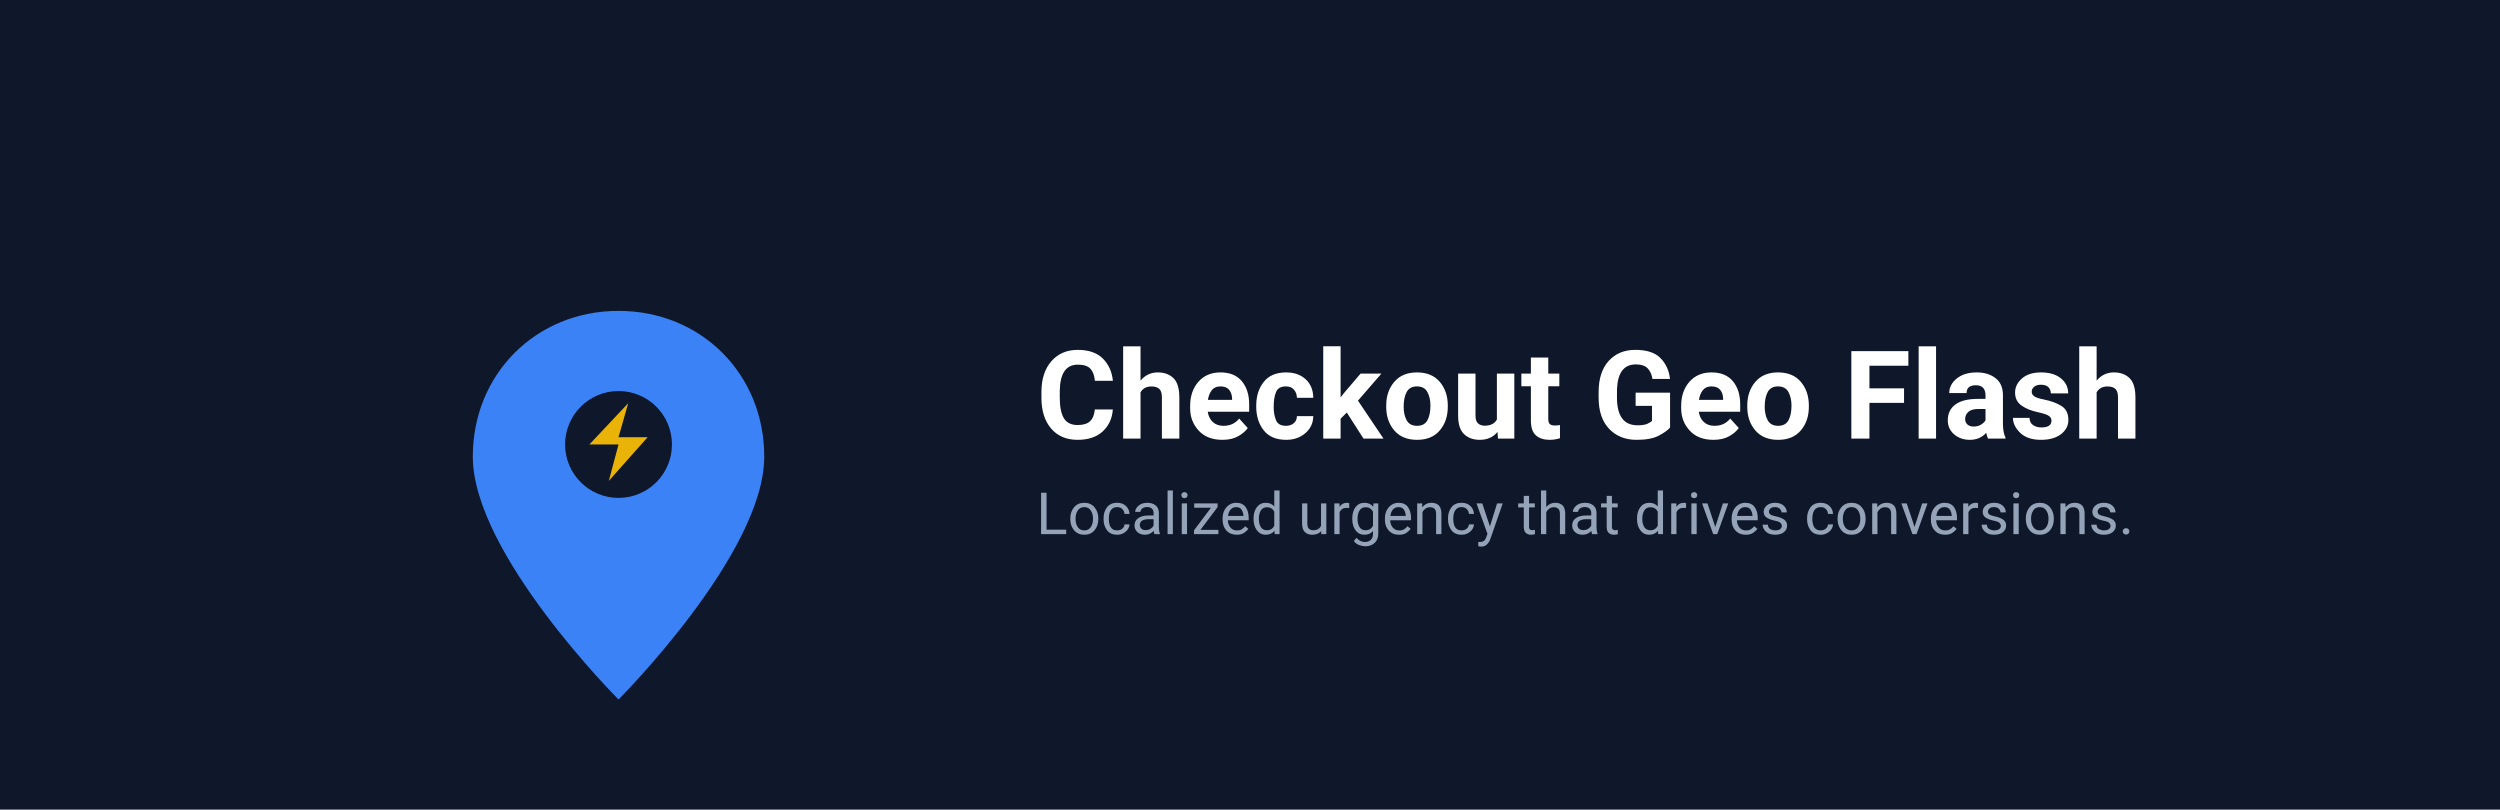
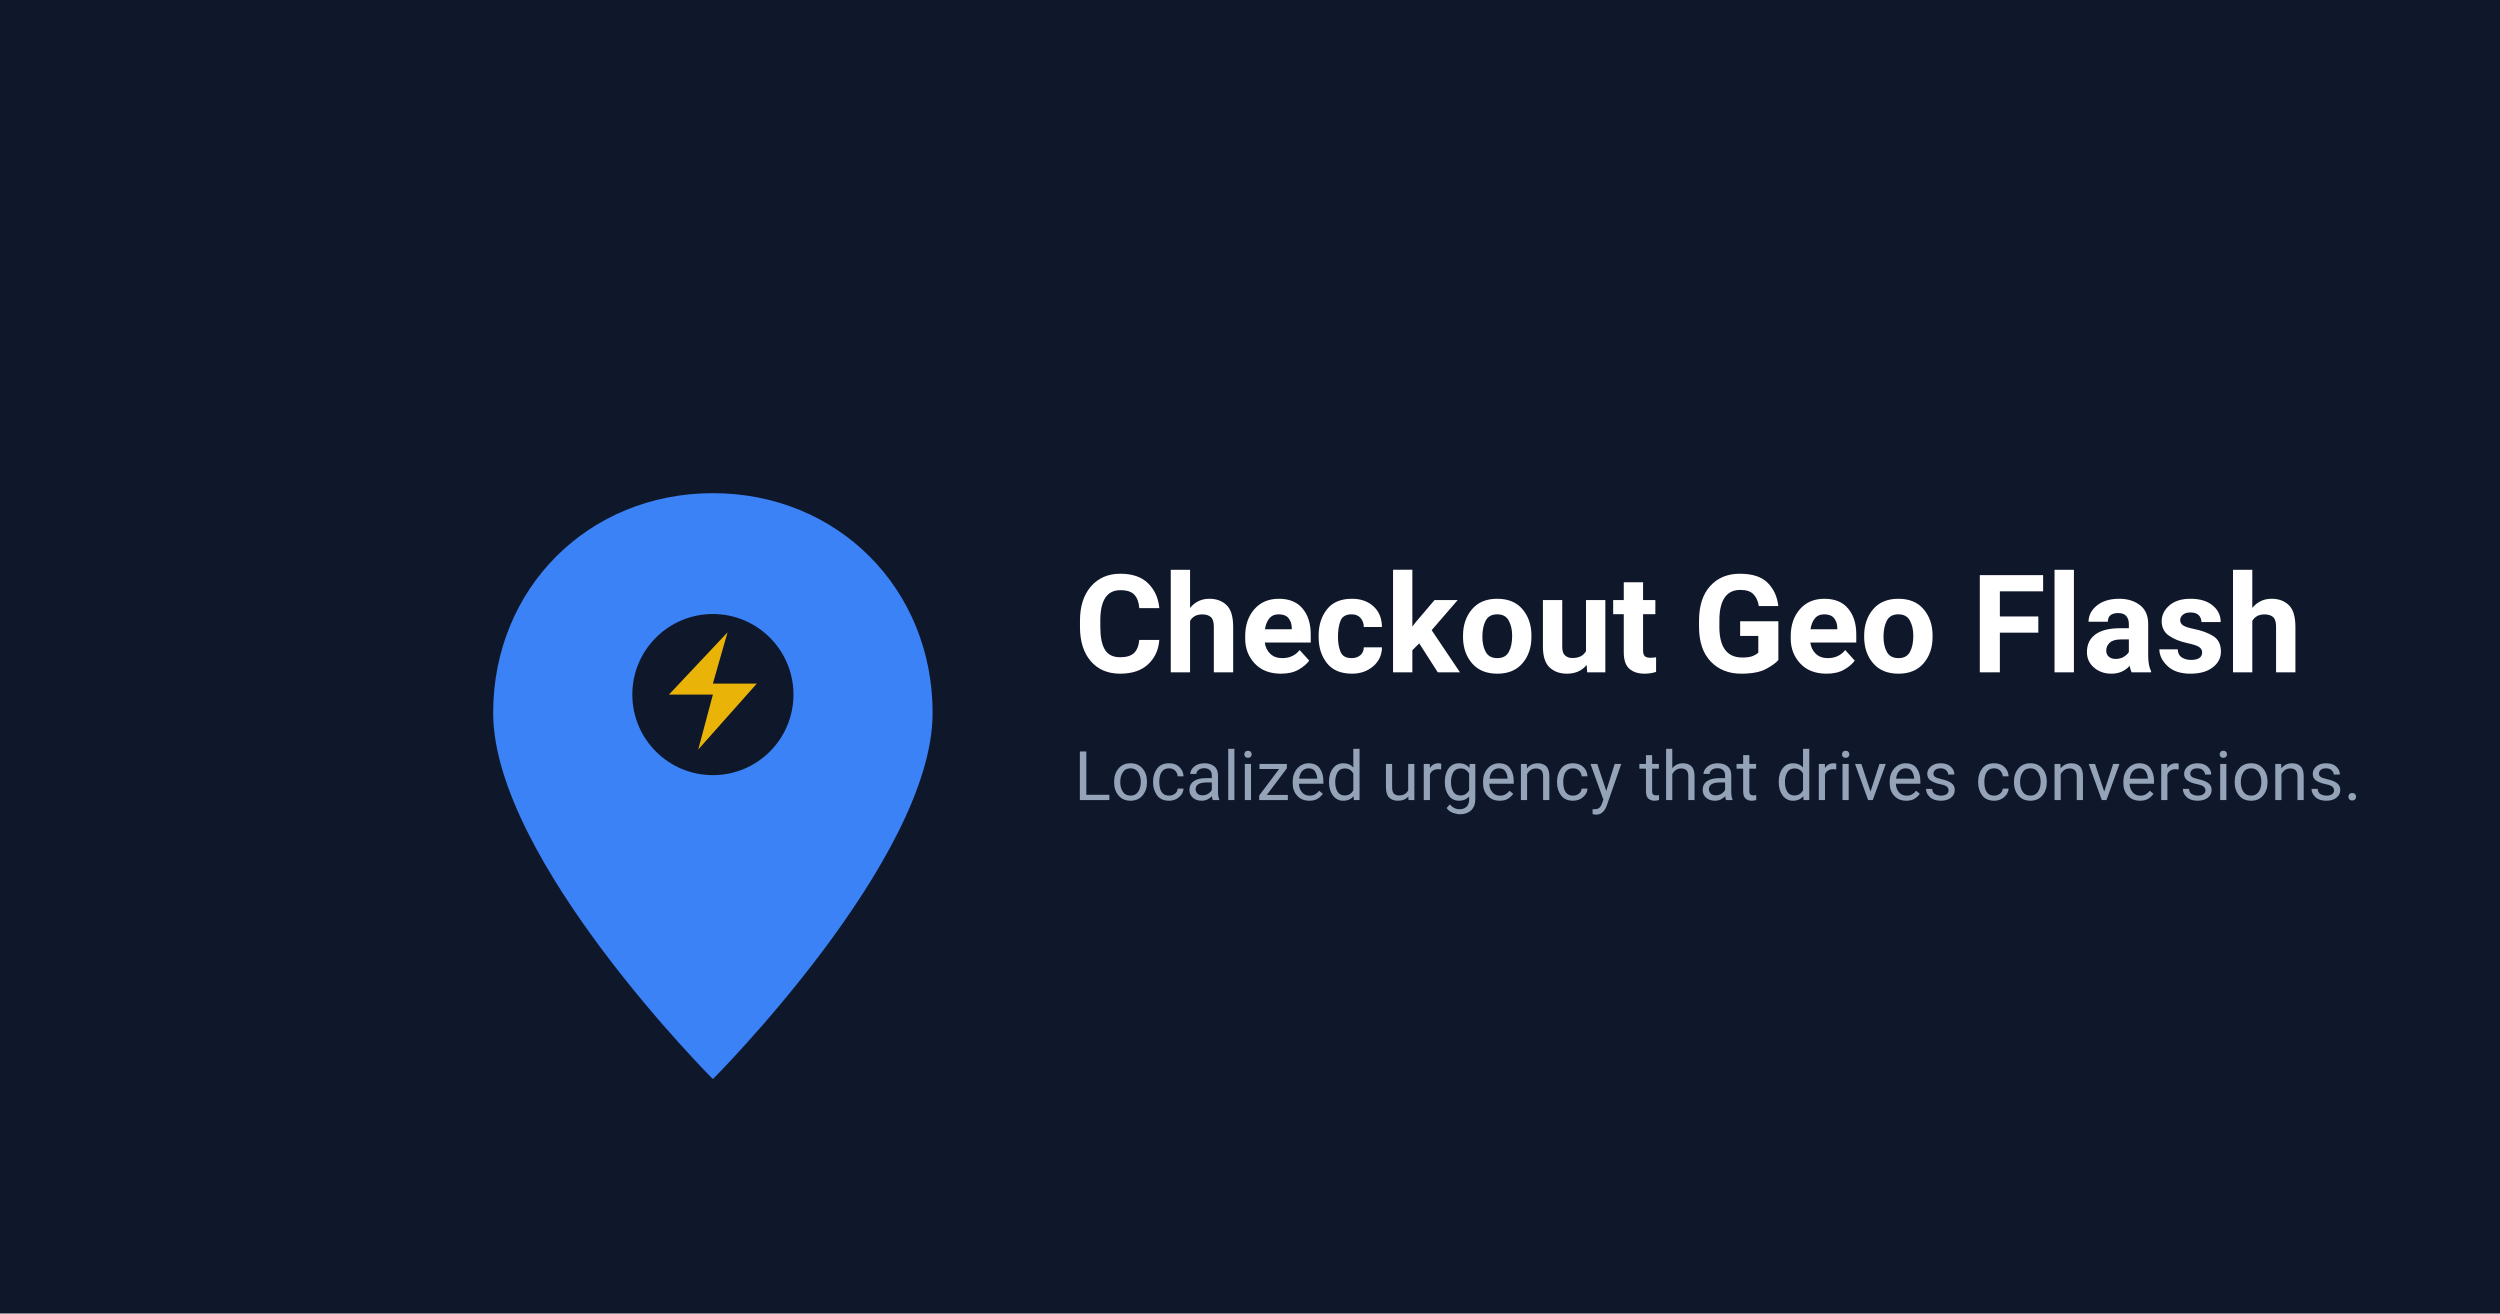
- <svg xmlns="http://www.w3.org/2000/svg" viewBox="0 0 1544 500" role="img" aria-labelledby="title desc">
-   <rect width="1544" height="500" fill="#0f172a" />
-   <g transform="translate(190, 80)">
+ <svg xmlns="http://www.w3.org/2000/svg" viewBox="0 0 1024 538" role="img" aria-labelledby="title desc">
+   <rect width="1024" height="538" fill="#0f172a" />
+   <g transform="translate(100, 90)">
    <path d="M128 48 C94 48 68 74 68 108 C68 148 128 208 128 208 C128 208 188 148 188 108 C188 74 162 48 128 48 Z" fill="#3b82f6" transform="translate(0, 40) scale(1.5)" />
    <circle cx="128" cy="103" r="22" fill="#0f172a" transform="translate(0, 40) scale(1.5)" />
    <path d="M132 86 L 116 103 L 128 103 L 124 118 L 140 100 L 128 100 Z" fill="#eab308" transform="translate(0, 40) scale(1.5)" />
  </g>
-   <text x="640" y="250" font-family="-apple-system, BlinkMacSystemFont, 'Segoe UI', Roboto, Helvetica, Arial, sans-serif" font-size="76" font-weight="700" fill="#ffffff" dominant-baseline="middle">Checkout Geo Flash</text>
-   <text x="640" y="320" font-family="-apple-system, BlinkMacSystemFont, 'Segoe UI', Roboto, Helvetica, Arial, sans-serif" font-size="36" font-weight="400" fill="#94a3b8" dominant-baseline="middle">Localized urgency that drives conversions.</text>
+   <text x="440" y="260" font-family="-apple-system, BlinkMacSystemFont, 'Segoe UI', Roboto, Helvetica, Arial, sans-serif" font-size="56" font-weight="700" fill="#ffffff" dominant-baseline="middle">Checkout Geo Flash</text>
+   <text x="440" y="320" font-family="-apple-system, BlinkMacSystemFont, 'Segoe UI', Roboto, Helvetica, Arial, sans-serif" font-size="28" font-weight="400" fill="#94a3b8" dominant-baseline="middle">Localized urgency that drives conversions.</text>
</svg>
